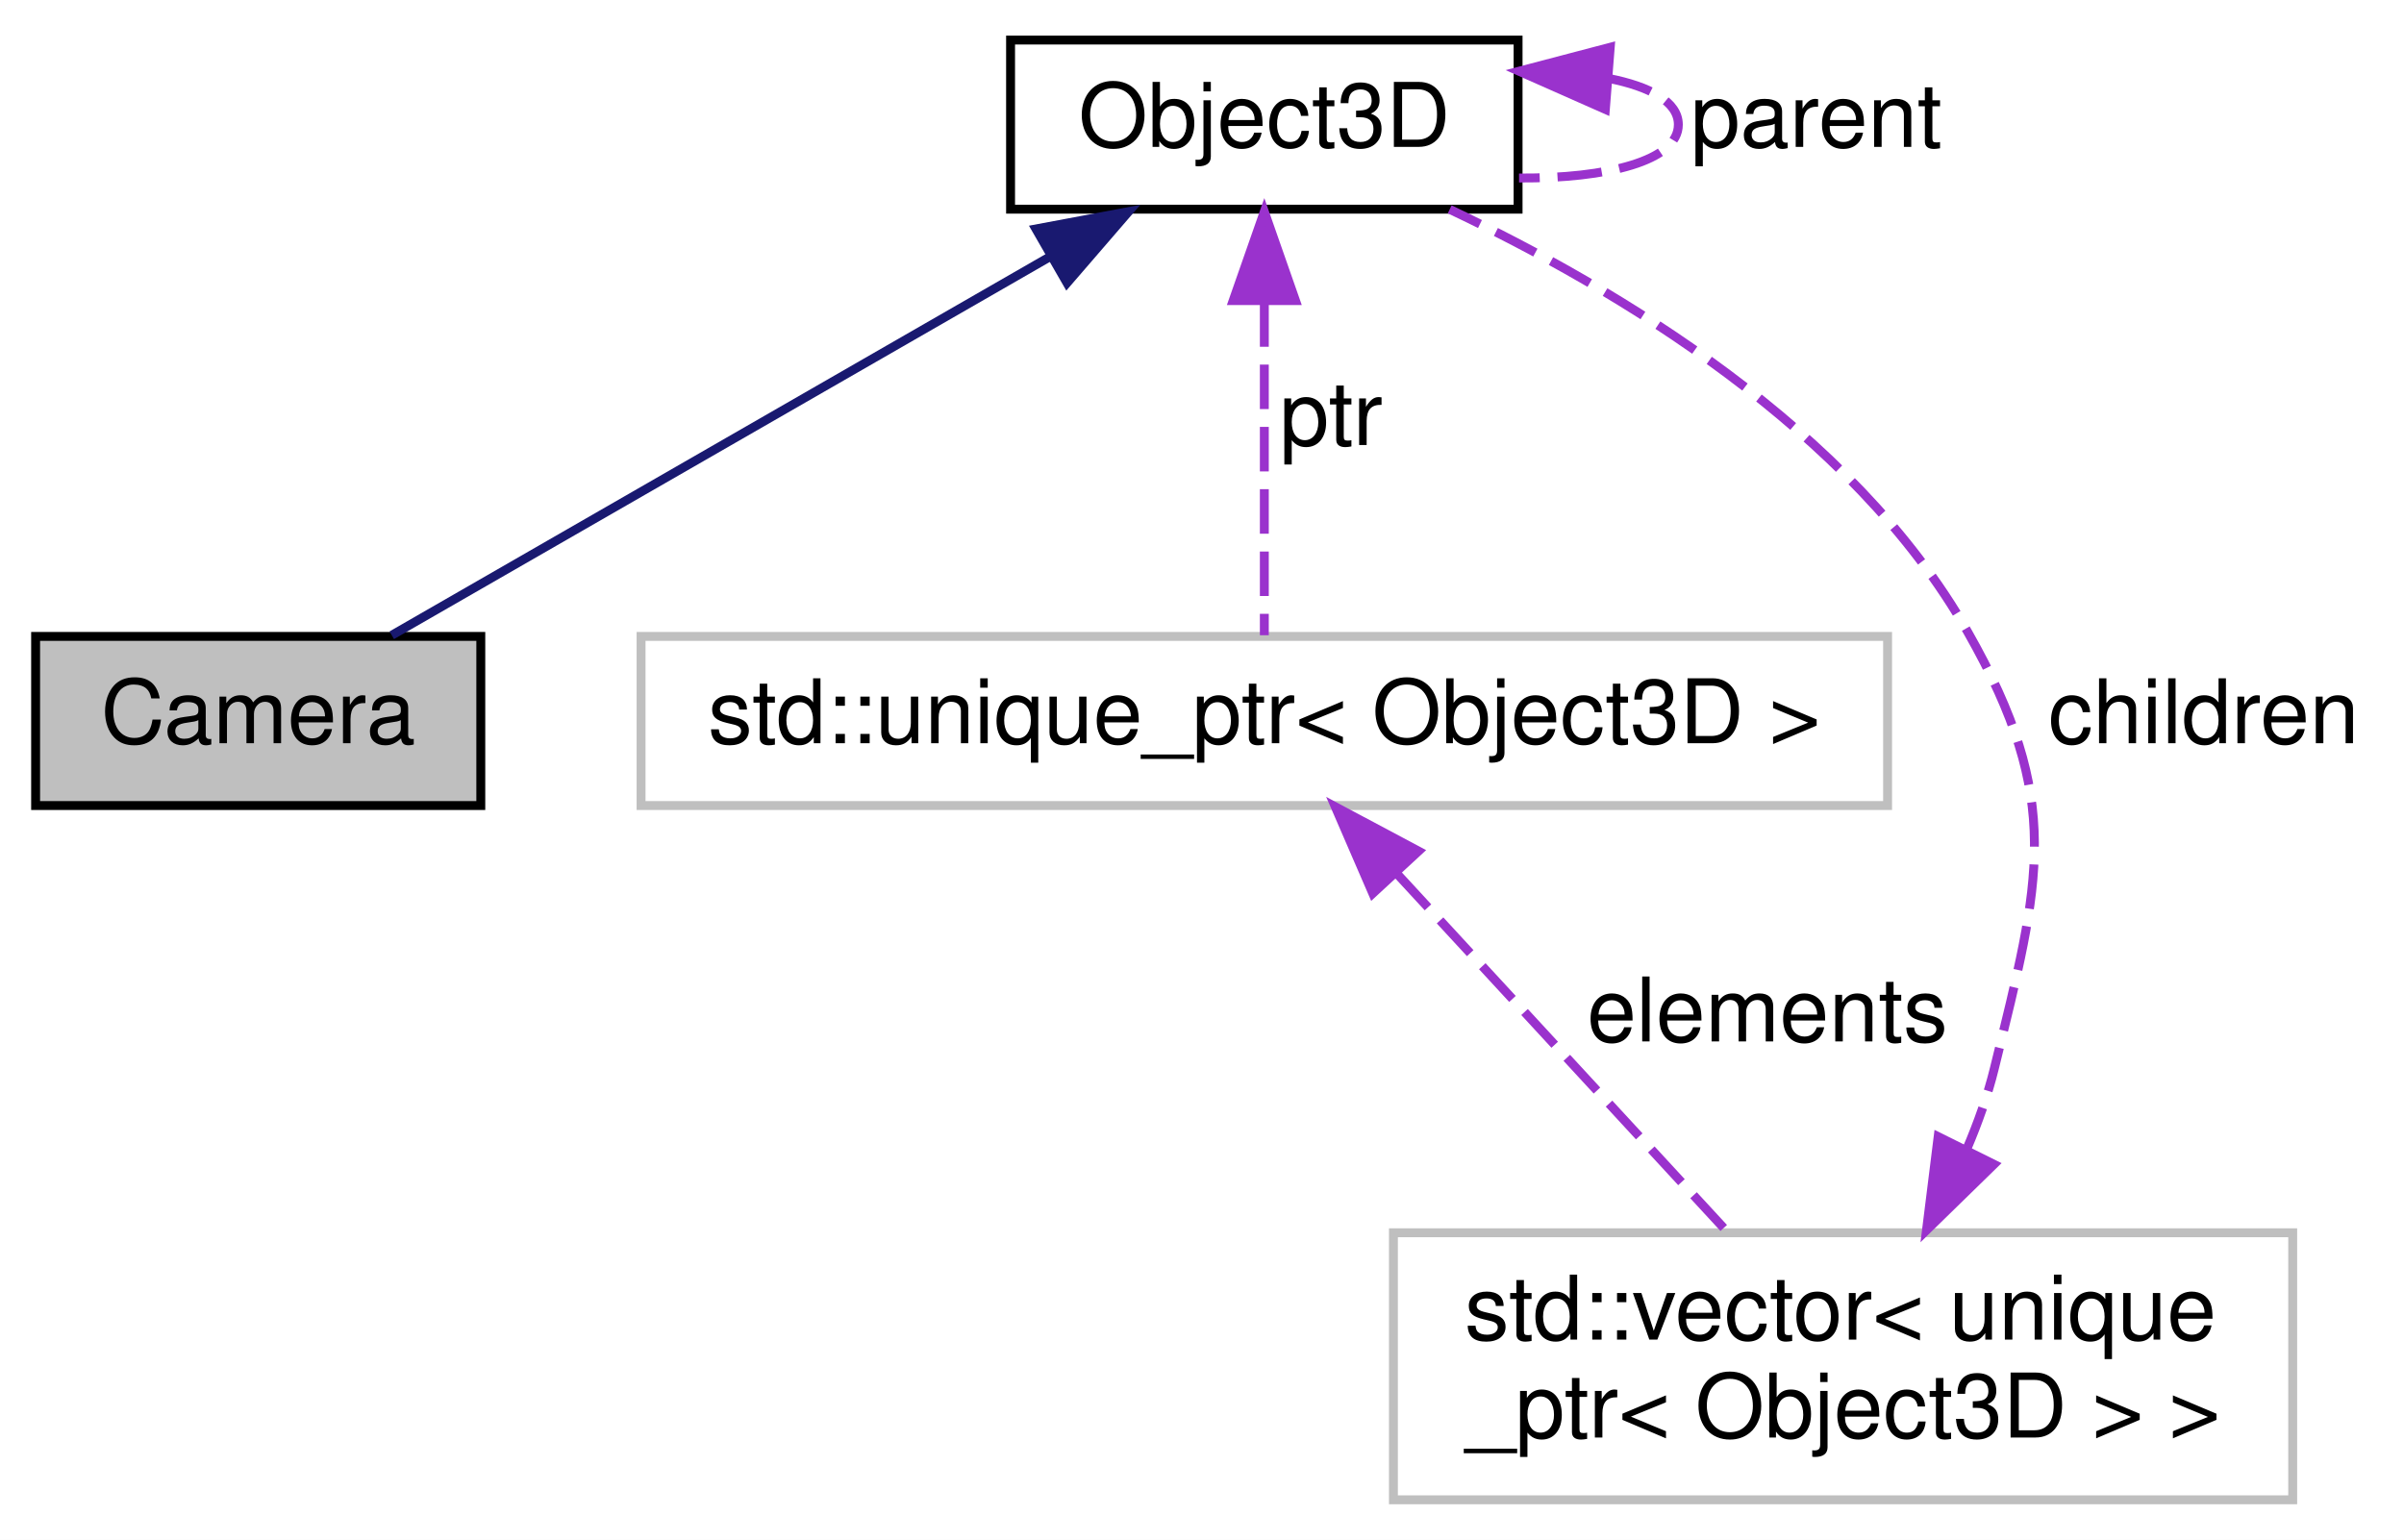
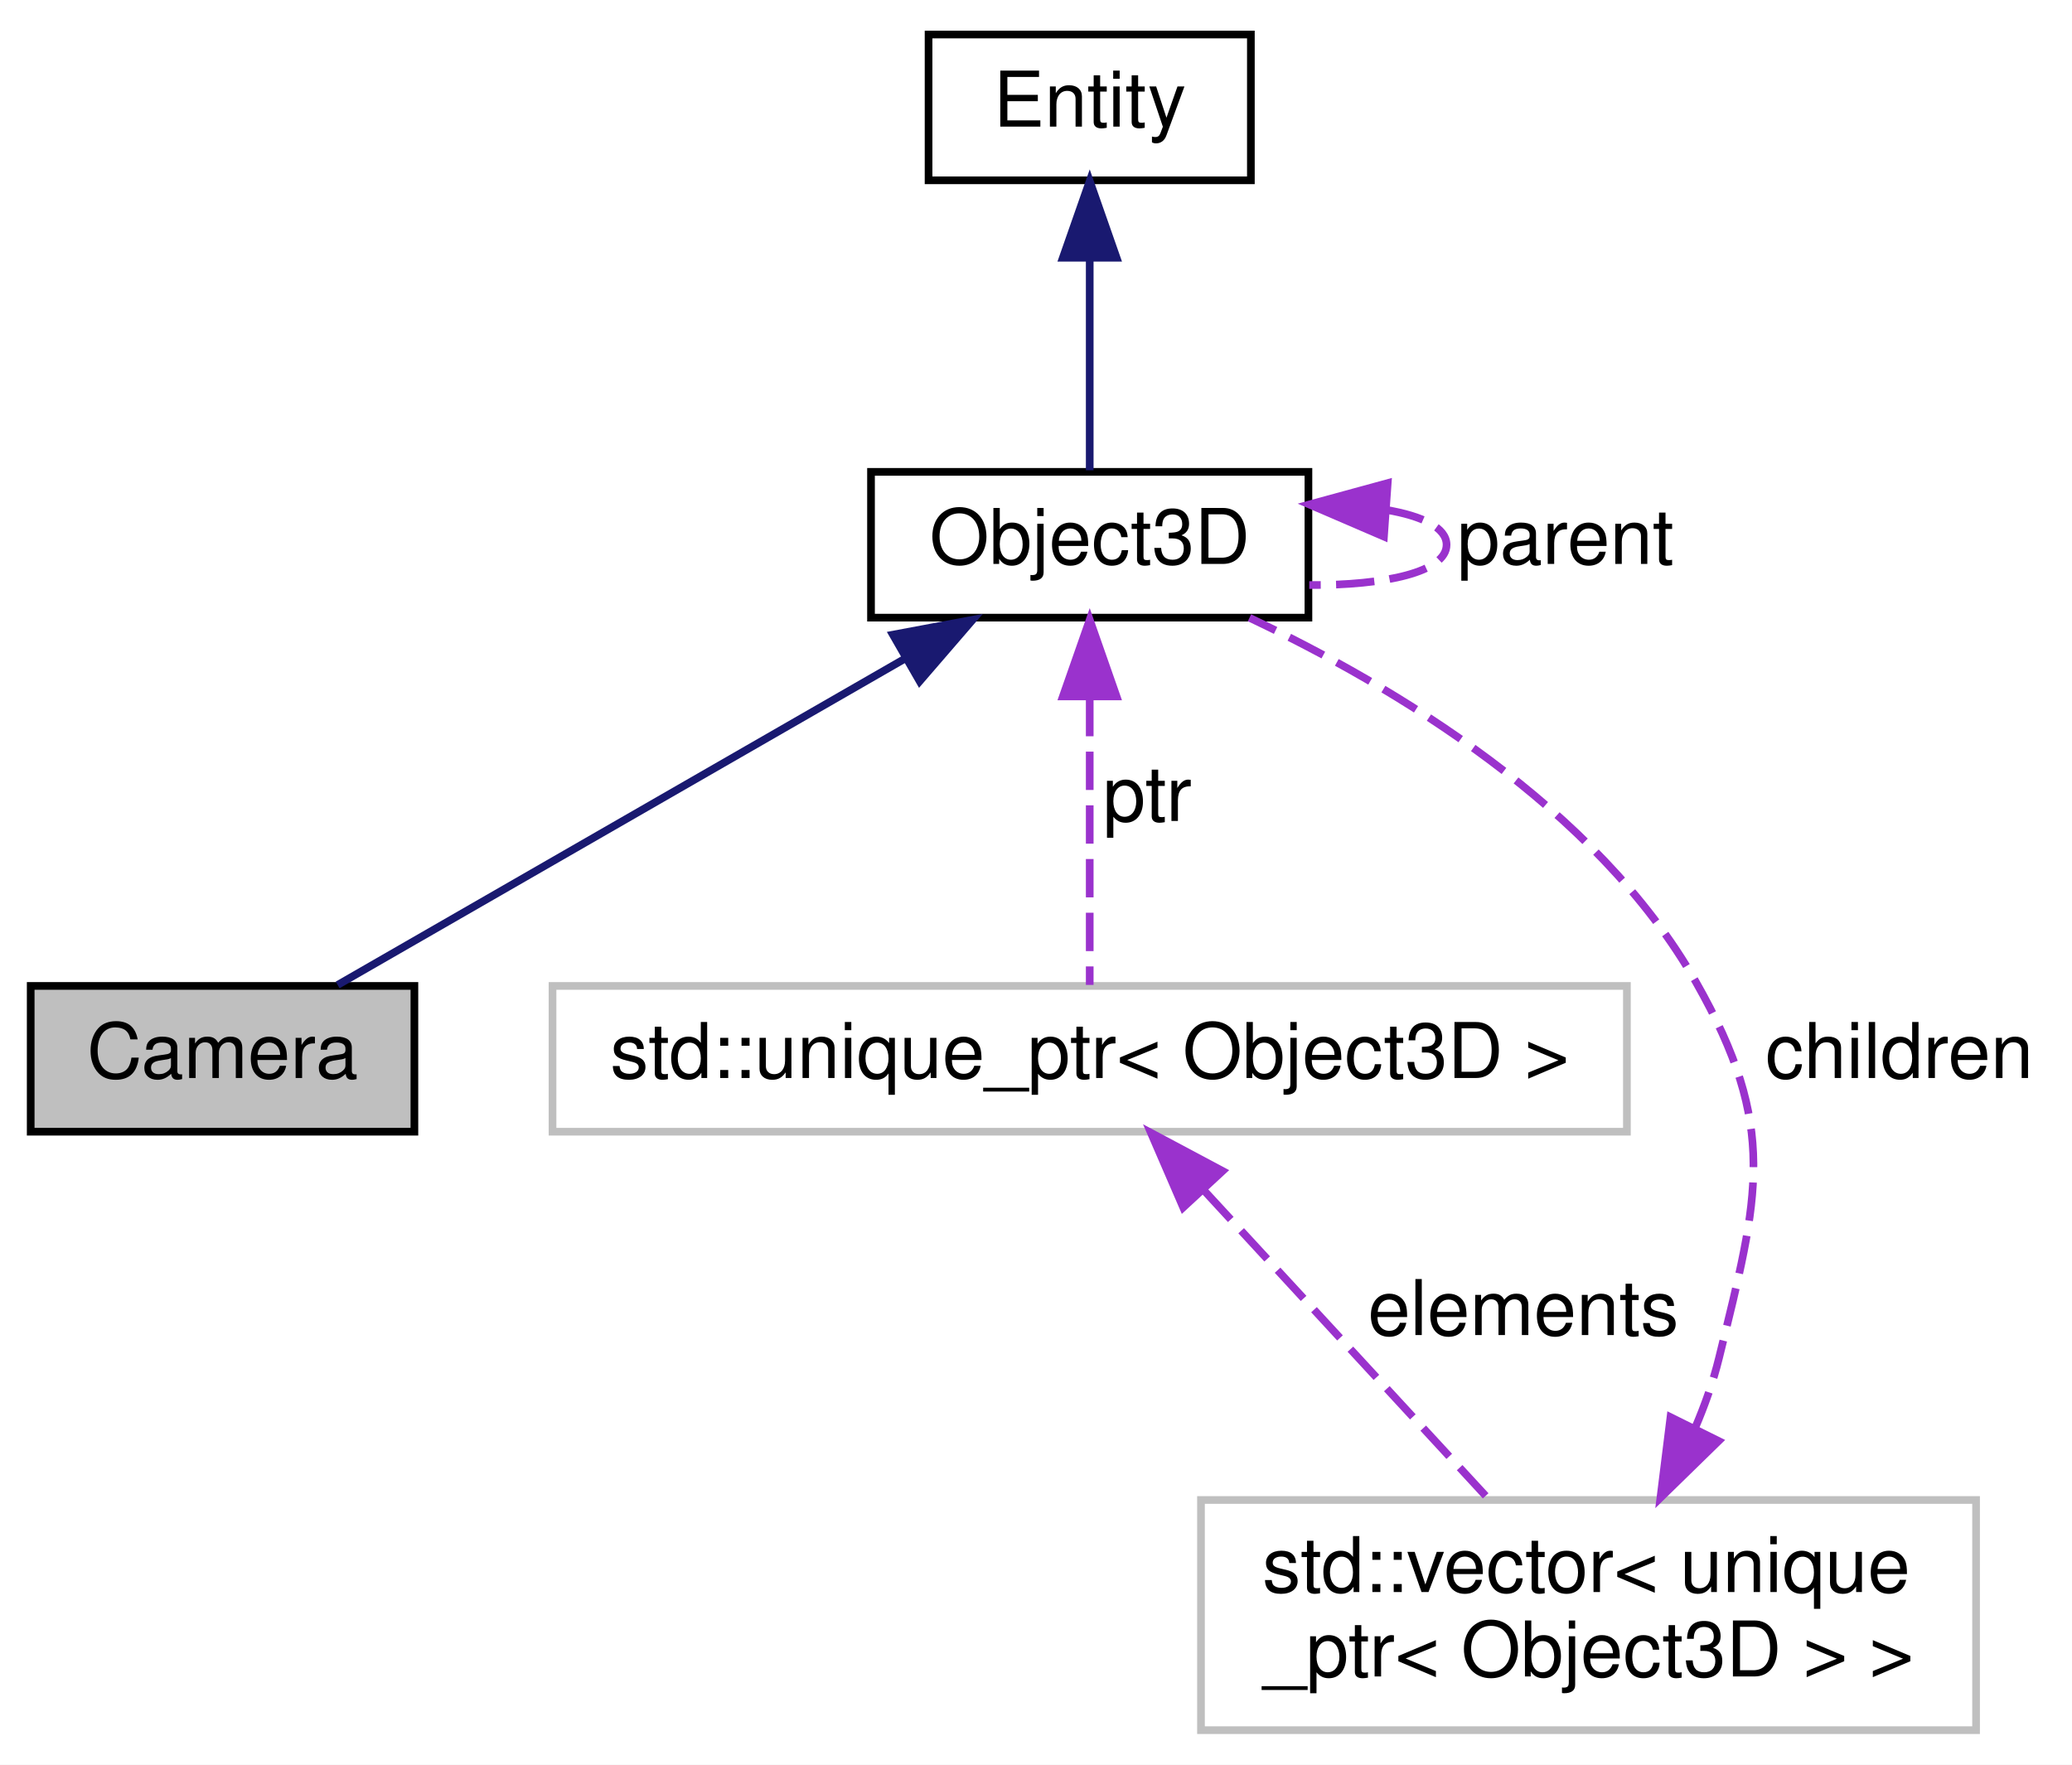
- <svg xmlns="http://www.w3.org/2000/svg" xmlns:xlink="http://www.w3.org/1999/xlink" width="270pt" height="173pt" viewBox="0.00 0.00 270.00 173.00">
-   <g id="graph0" class="graph" transform="scale(1 1) rotate(0) translate(4 169)">
-     <polygon fill="white" stroke="transparent" points="-4,4 -4,-169 266,-169 266,4 -4,4" />
+ <svg xmlns="http://www.w3.org/2000/svg" xmlns:xlink="http://www.w3.org/1999/xlink" width="270pt" height="230pt" viewBox="0.00 0.00 270.00 230.00">
+   <g id="graph0" class="graph" transform="scale(1 1) rotate(0) translate(4 226)">
+     <polygon fill="white" stroke="transparent" points="-4,4 -4,-226 266,-226 266,4 -4,4" />
    <g id="node1" class="node">
      <g id="a_node1">
        <a xlink:title=" ">
          <polygon fill="#bfbfbf" stroke="black" points="0,-78.5 0,-97.5 50,-97.5 50,-78.5 0,-78.5" />
          <text text-anchor="middle" x="25" y="-85.5" font-family="Helvetica,sans-Serif" font-size="10.00">Camera</text>
        </a>
      </g>
    </g>
    <g id="node2" class="node">
      <g id="a_node2">
        <a xlink:href="class_object3_d.html" target="_top" xlink:title=" ">
          <polygon fill="white" stroke="black" points="109.5,-145.5 109.5,-164.5 166.5,-164.5 166.5,-145.5 109.5,-145.5" />
          <text text-anchor="middle" x="138" y="-152.5" font-family="Helvetica,sans-Serif" font-size="10.00">Object3D</text>
        </a>
      </g>
    </g>
    <g id="edge1" class="edge">
      <path fill="none" stroke="midnightblue" d="M113.86,-140.12C91.47,-127.24 58.86,-108.48 40,-97.63" />
      <polygon fill="midnightblue" stroke="midnightblue" points="112.35,-143.28 122.76,-145.23 115.84,-137.21 112.35,-143.28" />
    </g>
-     <g id="edge5" class="edge">
-       <path fill="none" stroke="#9a32cd" stroke-dasharray="5,2" d="M176.62,-160.2C181.38,-159.27 184.5,-157.54 184.5,-155 184.5,-150.94 176.51,-148.94 166.61,-149" />
-       <polygon fill="#9a32cd" stroke="#9a32cd" points="176.3,-156.71 166.61,-161 176.85,-163.69 176.3,-156.71" />
+     <g id="edge6" class="edge">
+       <path fill="none" stroke="#9a32cd" stroke-dasharray="5,2" d="M176.62,-159.55C181.38,-158.74 184.5,-157.22 184.5,-155 184.5,-151.45 176.51,-149.7 166.61,-149.75" />
+       <polygon fill="#9a32cd" stroke="#9a32cd" points="176.34,-156.06 166.61,-160.25 176.83,-163.04 176.34,-156.06" />
      <text text-anchor="middle" x="200" y="-152.5" font-family="Helvetica,sans-Serif" font-size="10.00"> parent</text>
    </g>
-     <g id="node4" class="node">
-       <g id="a_node4">
+     <g id="node5" class="node">
+       <g id="a_node5">
        <a xlink:title=" ">
          <polygon fill="white" stroke="#bfbfbf" points="68,-78.5 68,-97.5 208,-97.5 208,-78.5 68,-78.5" />
          <text text-anchor="middle" x="138" y="-85.5" font-family="Helvetica,sans-Serif" font-size="10.00">std::unique_ptr&lt; Object3D &gt;</text>
        </a>
      </g>
    </g>
-     <g id="edge4" class="edge">
+     <g id="edge5" class="edge">
      <path fill="none" stroke="#9a32cd" stroke-dasharray="5,2" d="M138,-135.04C138,-122.67 138,-107.12 138,-97.63" />
      <polygon fill="#9a32cd" stroke="#9a32cd" points="134.5,-135.23 138,-145.23 141.5,-135.23 134.5,-135.23" />
      <text text-anchor="middle" x="145.5" y="-119" font-family="Helvetica,sans-Serif" font-size="10.00"> ptr</text>
    </g>
    <g id="node3" class="node">
      <g id="a_node3">
+         <a xlink:href="class_entity.html" target="_top" xlink:title=" ">
+           <polygon fill="white" stroke="black" points="117,-202.5 117,-221.5 159,-221.5 159,-202.5 117,-202.5" />
+           <text text-anchor="middle" x="138" y="-209.5" font-family="Helvetica,sans-Serif" font-size="10.00">Entity</text>
+         </a>
+       </g>
+     </g>
+     <g id="edge2" class="edge">
+       <path fill="none" stroke="midnightblue" d="M138,-192.12C138,-182.82 138,-172.06 138,-164.71" />
+       <polygon fill="midnightblue" stroke="midnightblue" points="134.5,-192.41 138,-202.41 141.5,-192.41 134.5,-192.41" />
+     </g>
+     <g id="node4" class="node">
+       <g id="a_node4">
        <a xlink:title=" ">
          <polygon fill="white" stroke="#bfbfbf" points="152.5,-0.5 152.5,-30.5 253.5,-30.5 253.5,-0.5 152.5,-0.5" />
          <text text-anchor="start" x="160.5" y="-18.5" font-family="Helvetica,sans-Serif" font-size="10.00">std::vector&lt; unique</text>
          <text text-anchor="middle" x="203" y="-7.5" font-family="Helvetica,sans-Serif" font-size="10.00">_ptr&lt; Object3D &gt; &gt;</text>
        </a>
      </g>
    </g>
-     <g id="edge2" class="edge">
+     <g id="edge3" class="edge">
      <path fill="none" stroke="#9a32cd" stroke-dasharray="5,2" d="M216.88,-39.87C218.16,-42.86 219.25,-45.94 220,-49 225.21,-70.19 227.77,-79.03 217,-98 204.05,-120.81 177.55,-136.61 158.82,-145.48" />
      <polygon fill="#9a32cd" stroke="#9a32cd" points="219.95,-38.19 212.37,-30.79 213.68,-41.3 219.95,-38.19" />
      <text text-anchor="middle" x="243.5" y="-85.5" font-family="Helvetica,sans-Serif" font-size="10.00"> children</text>
    </g>
-     <g id="edge3" class="edge">
+     <g id="edge4" class="edge">
      <path fill="none" stroke="#9a32cd" stroke-dasharray="5,2" d="M152.99,-70.74C164.19,-58.6 179.34,-42.16 190.02,-30.58" />
      <polygon fill="#9a32cd" stroke="#9a32cd" points="150.18,-68.63 145.97,-78.36 155.32,-73.38 150.18,-68.63" />
      <text text-anchor="middle" x="194.5" y="-52" font-family="Helvetica,sans-Serif" font-size="10.00"> elements</text>
    </g>
  </g>
</svg>
